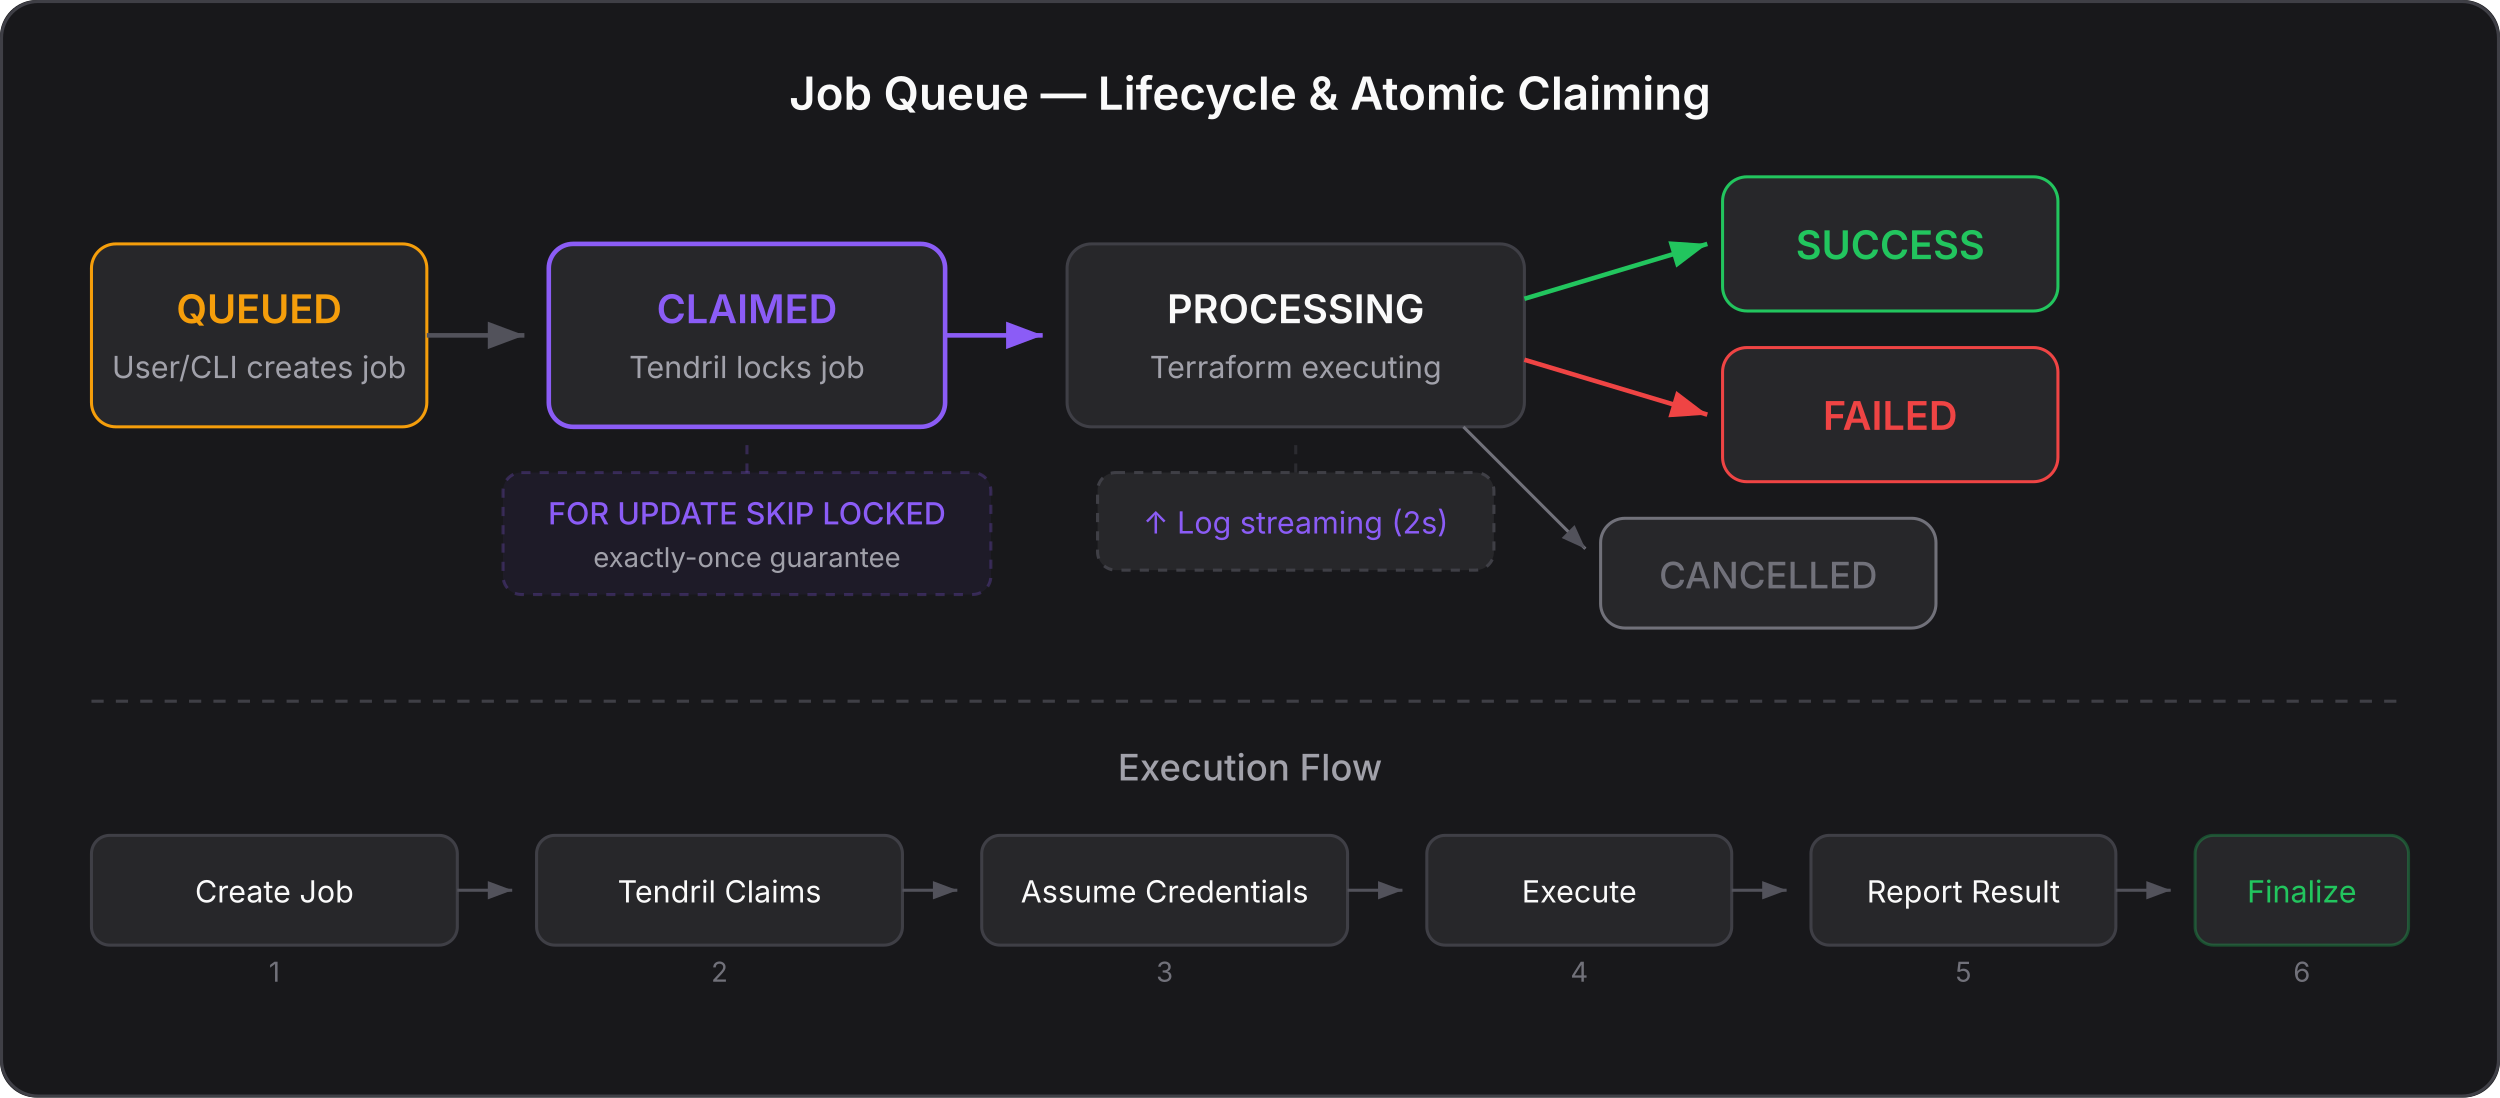
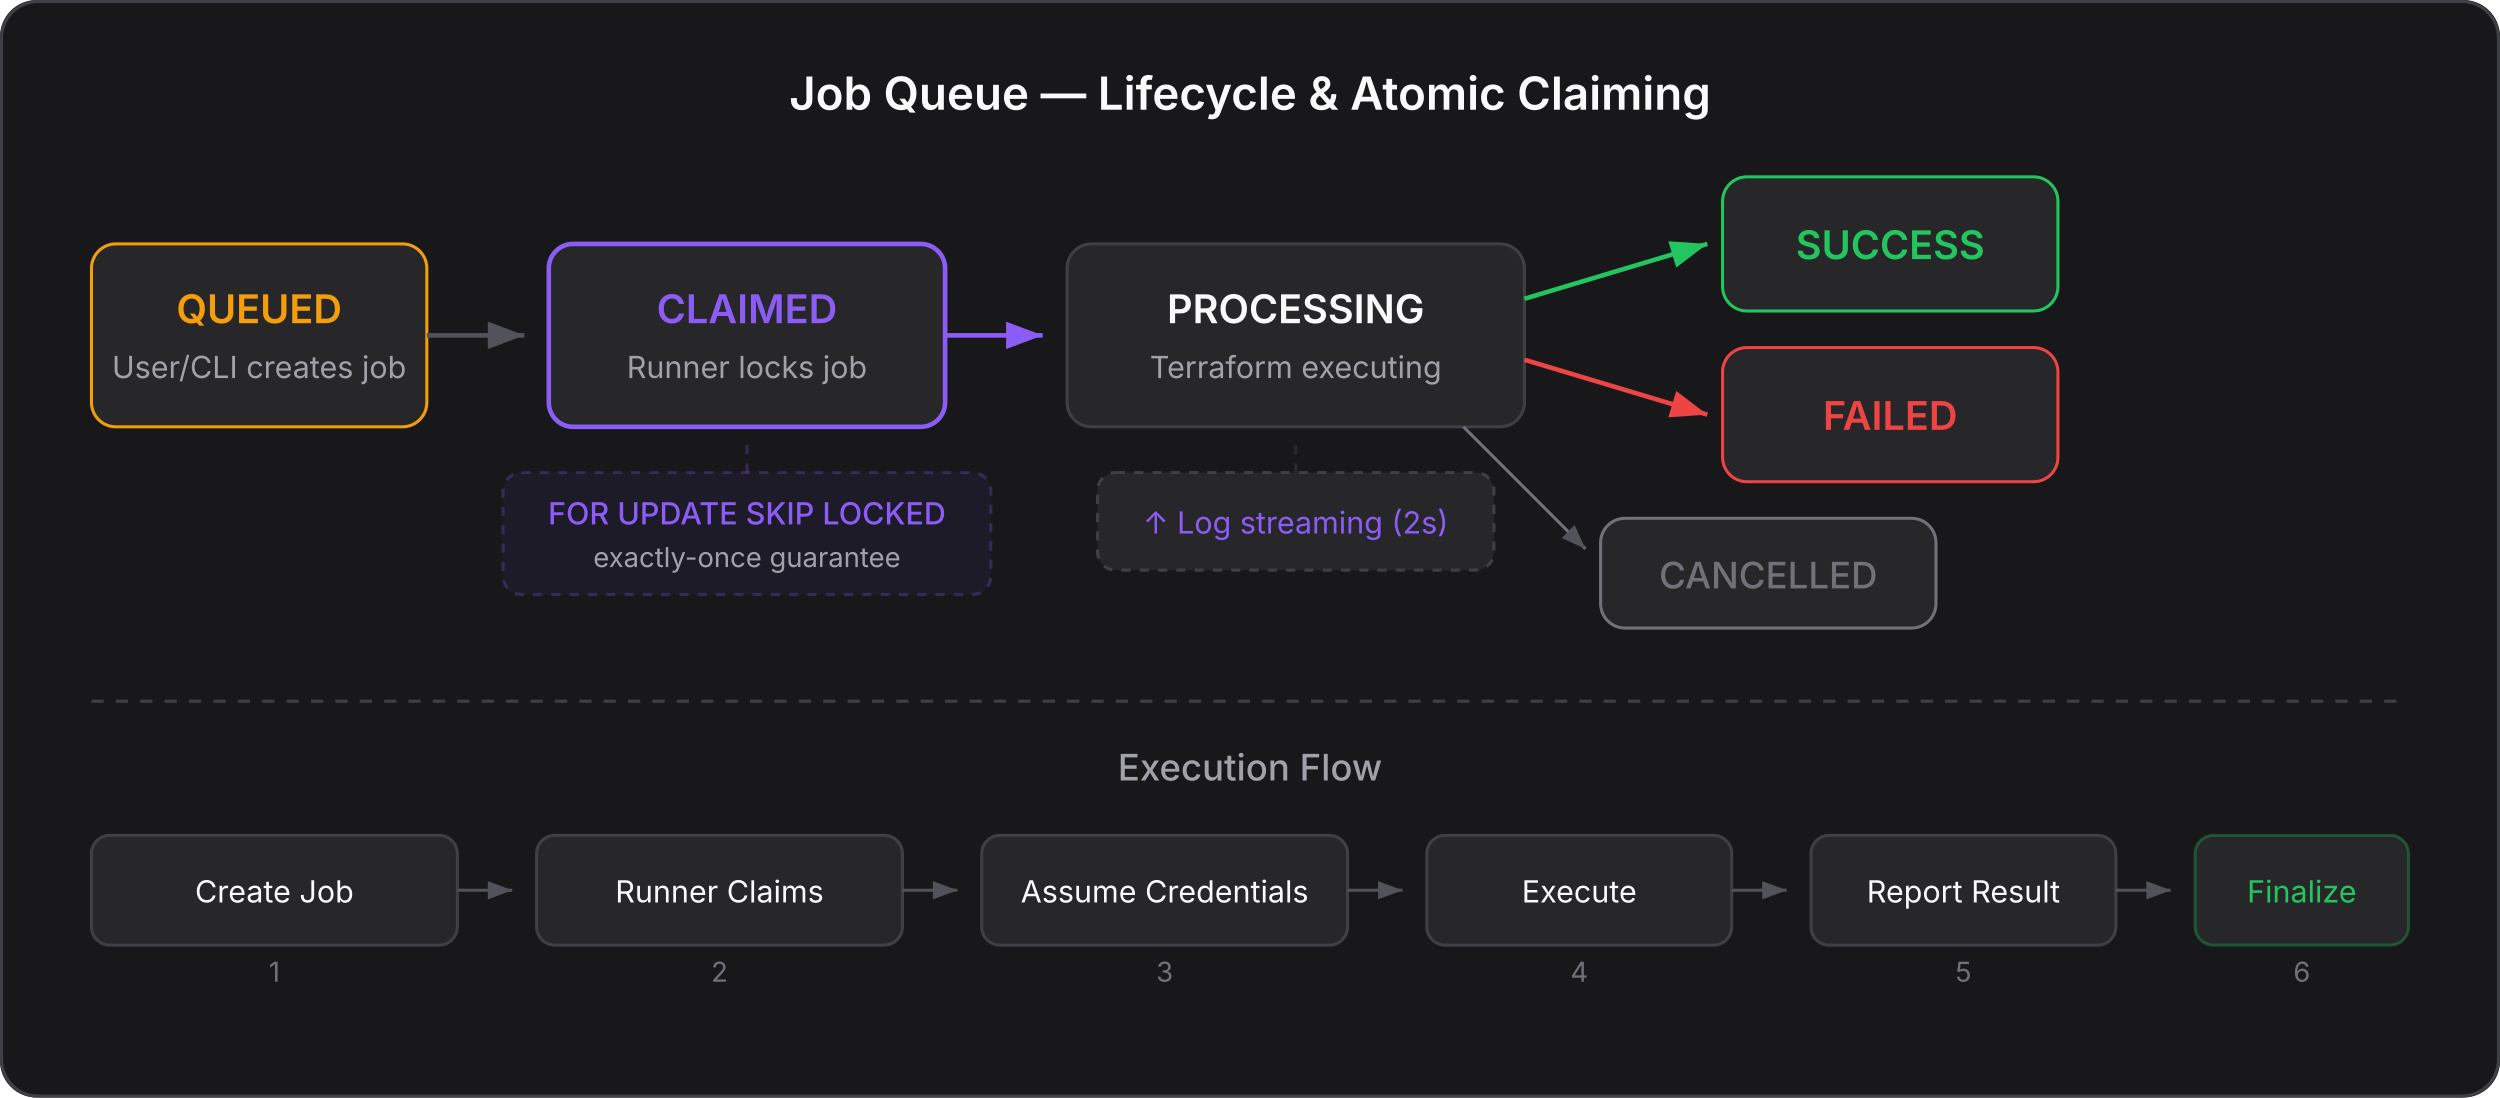
<svg xmlns="http://www.w3.org/2000/svg" viewBox="0 0 820 360" width="100%" fill="none">
  <defs>
    <marker id="arrow" markerWidth="8" markerHeight="6" refX="8" refY="3" orient="auto">
      <path d="M0,0 L8,3 L0,6" fill="#52525B" />
    </marker>
    <marker id="arrow-accent" markerWidth="8" markerHeight="6" refX="8" refY="3" orient="auto">
      <path d="M0,0 L8,3 L0,6" fill="#8B5CF6" />
    </marker>
    <marker id="arrow-green" markerWidth="8" markerHeight="6" refX="8" refY="3" orient="auto">
      <path d="M0,0 L8,3 L0,6" fill="#22C55E" />
    </marker>
    <marker id="arrow-red" markerWidth="8" markerHeight="6" refX="8" refY="3" orient="auto">
      <path d="M0,0 L8,3 L0,6" fill="#EF4444" />
    </marker>
  </defs>
  <rect width="820" height="360" rx="12" fill="#18181B" />
  <rect x="0.5" y="0.5" width="819" height="359" rx="12" fill="none" stroke="#3F3F46" />
  <text x="410" y="36" text-anchor="middle" font-family="Inter, system-ui, sans-serif" font-size="15" font-weight="600" fill="#FAFAFA">Job Queue — Lifecycle &amp; Atomic Claiming</text>
  <rect x="30" y="80" width="110" height="60" rx="8" fill="#27272A" stroke="#F59E0B" />
  <text x="85" y="106" text-anchor="middle" font-family="Inter, system-ui, sans-serif" font-size="13" font-weight="600" fill="#F59E0B">QUEUED</text>
  <text x="85" y="124" text-anchor="middle" font-family="Inter, system-ui, sans-serif" font-size="10" fill="#A1A1AA">User/CLI creates job</text>
  <line x1="140" y1="110" x2="172" y2="110" stroke="#52525B" stroke-width="1.5" marker-end="url(#arrow)" />
  <rect x="180" y="80" width="130" height="60" rx="8" fill="#27272A" stroke="#8B5CF6" stroke-width="1.5" />
  <text x="245" y="106" text-anchor="middle" font-family="Inter, system-ui, sans-serif" font-size="13" font-weight="600" fill="#8B5CF6">CLAIMED</text>
-   <text x="245" y="124" text-anchor="middle" font-family="Inter, system-ui, sans-serif" font-size="10" fill="#A1A1AA">Tendril locks job</text>
+   <text x="245" y="124" text-anchor="middle" font-family="Inter, system-ui, sans-serif" font-size="10" fill="#A1A1AA">Runner locks job</text>
  <rect x="165" y="155" width="160" height="40" rx="6" fill="#8B5CF610" stroke="#8B5CF640" stroke-dasharray="3 3" />
  <text x="245" y="172" text-anchor="middle" font-family="Inter, system-ui, sans-serif" font-size="10" font-weight="500" fill="#8B5CF6">FOR UPDATE SKIP LOCKED</text>
  <text x="245" y="186" text-anchor="middle" font-family="Inter, system-ui, sans-serif" font-size="9" fill="#A1A1AA">exactly-once guarantee</text>
  <line x1="245" y1="155" x2="245" y2="144" stroke="#8B5CF640" stroke-width="1" stroke-dasharray="3 3" />
  <line x1="310" y1="110" x2="342" y2="110" stroke="#8B5CF6" stroke-width="1.5" marker-end="url(#arrow-accent)" />
  <rect x="350" y="80" width="150" height="60" rx="8" fill="#27272A" stroke="#3F3F46" />
  <text x="425" y="106" text-anchor="middle" font-family="Inter, system-ui, sans-serif" font-size="13" font-weight="600" fill="#FAFAFA">PROCESSING</text>
  <text x="425" y="124" text-anchor="middle" font-family="Inter, system-ui, sans-serif" font-size="10" fill="#A1A1AA">Terraform executing</text>
  <rect x="360" y="155" width="130" height="32" rx="6" fill="#27272A" stroke="#3F3F46" stroke-dasharray="3 3" />
  <text x="425" y="175" text-anchor="middle" font-family="Inter, system-ui, sans-serif" font-size="10" fill="#8B5CF6">↑ Log streaming (2s)</text>
  <line x1="425" y1="155" x2="425" y2="144" stroke="#3F3F4680" stroke-width="1" stroke-dasharray="3 3" />
  <line x1="500" y1="98" x2="560" y2="80" stroke="#22C55E" stroke-width="1.5" marker-end="url(#arrow-green)" />
  <rect x="565" y="58" width="110" height="44" rx="8" fill="#27272A" stroke="#22C55E" />
  <text x="620" y="85" text-anchor="middle" font-family="Inter, system-ui, sans-serif" font-size="13" font-weight="600" fill="#22C55E">SUCCESS</text>
  <line x1="500" y1="118" x2="560" y2="136" stroke="#EF4444" stroke-width="1.5" marker-end="url(#arrow-red)" />
  <rect x="565" y="114" width="110" height="44" rx="8" fill="#27272A" stroke="#EF4444" />
  <text x="620" y="141" text-anchor="middle" font-family="Inter, system-ui, sans-serif" font-size="13" font-weight="600" fill="#EF4444">FAILED</text>
  <line x1="480" y1="140" x2="520" y2="180" stroke="#71717A" stroke-width="1" marker-end="url(#arrow)" />
  <rect x="525" y="170" width="110" height="36" rx="8" fill="#27272A" stroke="#71717A" />
  <text x="580" y="193" text-anchor="middle" font-family="Inter, system-ui, sans-serif" font-size="12" font-weight="500" fill="#71717A">CANCELLED</text>
  <line x1="30" y1="230" x2="790" y2="230" stroke="#3F3F46" stroke-dasharray="4 4" />
  <text x="410" y="256" text-anchor="middle" font-family="Inter, system-ui, sans-serif" font-size="12" font-weight="500" fill="#A1A1AA">Execution Flow</text>
  <rect x="30" y="274" width="120" height="36" rx="6" fill="#27272A" stroke="#3F3F46" />
  <text x="90" y="296" text-anchor="middle" font-family="Inter, system-ui, sans-serif" font-size="10" fill="#FAFAFA">Create Job</text>
  <line x1="150" y1="292" x2="168" y2="292" stroke="#52525B" stroke-width="1" marker-end="url(#arrow)" />
  <rect x="176" y="274" width="120" height="36" rx="6" fill="#27272A" stroke="#3F3F46" />
-   <text x="236" y="296" text-anchor="middle" font-family="Inter, system-ui, sans-serif" font-size="10" fill="#FAFAFA">Tendril Claims</text>
+   <text x="236" y="296" text-anchor="middle" font-family="Inter, system-ui, sans-serif" font-size="10" fill="#FAFAFA">Runner Claims</text>
  <line x1="296" y1="292" x2="314" y2="292" stroke="#52525B" stroke-width="1" marker-end="url(#arrow)" />
  <rect x="322" y="274" width="120" height="36" rx="6" fill="#27272A" stroke="#3F3F46" />
  <text x="382" y="296" text-anchor="middle" font-family="Inter, system-ui, sans-serif" font-size="10" fill="#FAFAFA">Assume Credentials</text>
  <line x1="442" y1="292" x2="460" y2="292" stroke="#52525B" stroke-width="1" marker-end="url(#arrow)" />
  <rect x="468" y="274" width="100" height="36" rx="6" fill="#27272A" stroke="#3F3F46" />
  <text x="518" y="296" text-anchor="middle" font-family="Inter, system-ui, sans-serif" font-size="10" fill="#FAFAFA">Execute</text>
  <line x1="568" y1="292" x2="586" y2="292" stroke="#52525B" stroke-width="1" marker-end="url(#arrow)" />
  <rect x="594" y="274" width="100" height="36" rx="6" fill="#27272A" stroke="#3F3F46" />
  <text x="644" y="296" text-anchor="middle" font-family="Inter, system-ui, sans-serif" font-size="10" fill="#FAFAFA">Report Result</text>
  <line x1="694" y1="292" x2="712" y2="292" stroke="#52525B" stroke-width="1" marker-end="url(#arrow)" />
  <rect x="720" y="274" width="70" height="36" rx="6" fill="#27272A" stroke="#22C55E50" />
  <text x="755" y="296" text-anchor="middle" font-family="Inter, system-ui, sans-serif" font-size="10" fill="#22C55E">Finalize</text>
  <text x="90" y="322" text-anchor="middle" font-family="Inter, system-ui, sans-serif" font-size="9" fill="#71717A">1</text>
  <text x="236" y="322" text-anchor="middle" font-family="Inter, system-ui, sans-serif" font-size="9" fill="#71717A">2</text>
  <text x="382" y="322" text-anchor="middle" font-family="Inter, system-ui, sans-serif" font-size="9" fill="#71717A">3</text>
  <text x="518" y="322" text-anchor="middle" font-family="Inter, system-ui, sans-serif" font-size="9" fill="#71717A">4</text>
  <text x="644" y="322" text-anchor="middle" font-family="Inter, system-ui, sans-serif" font-size="9" fill="#71717A">5</text>
  <text x="755" y="322" text-anchor="middle" font-family="Inter, system-ui, sans-serif" font-size="9" fill="#71717A">6</text>
</svg>
